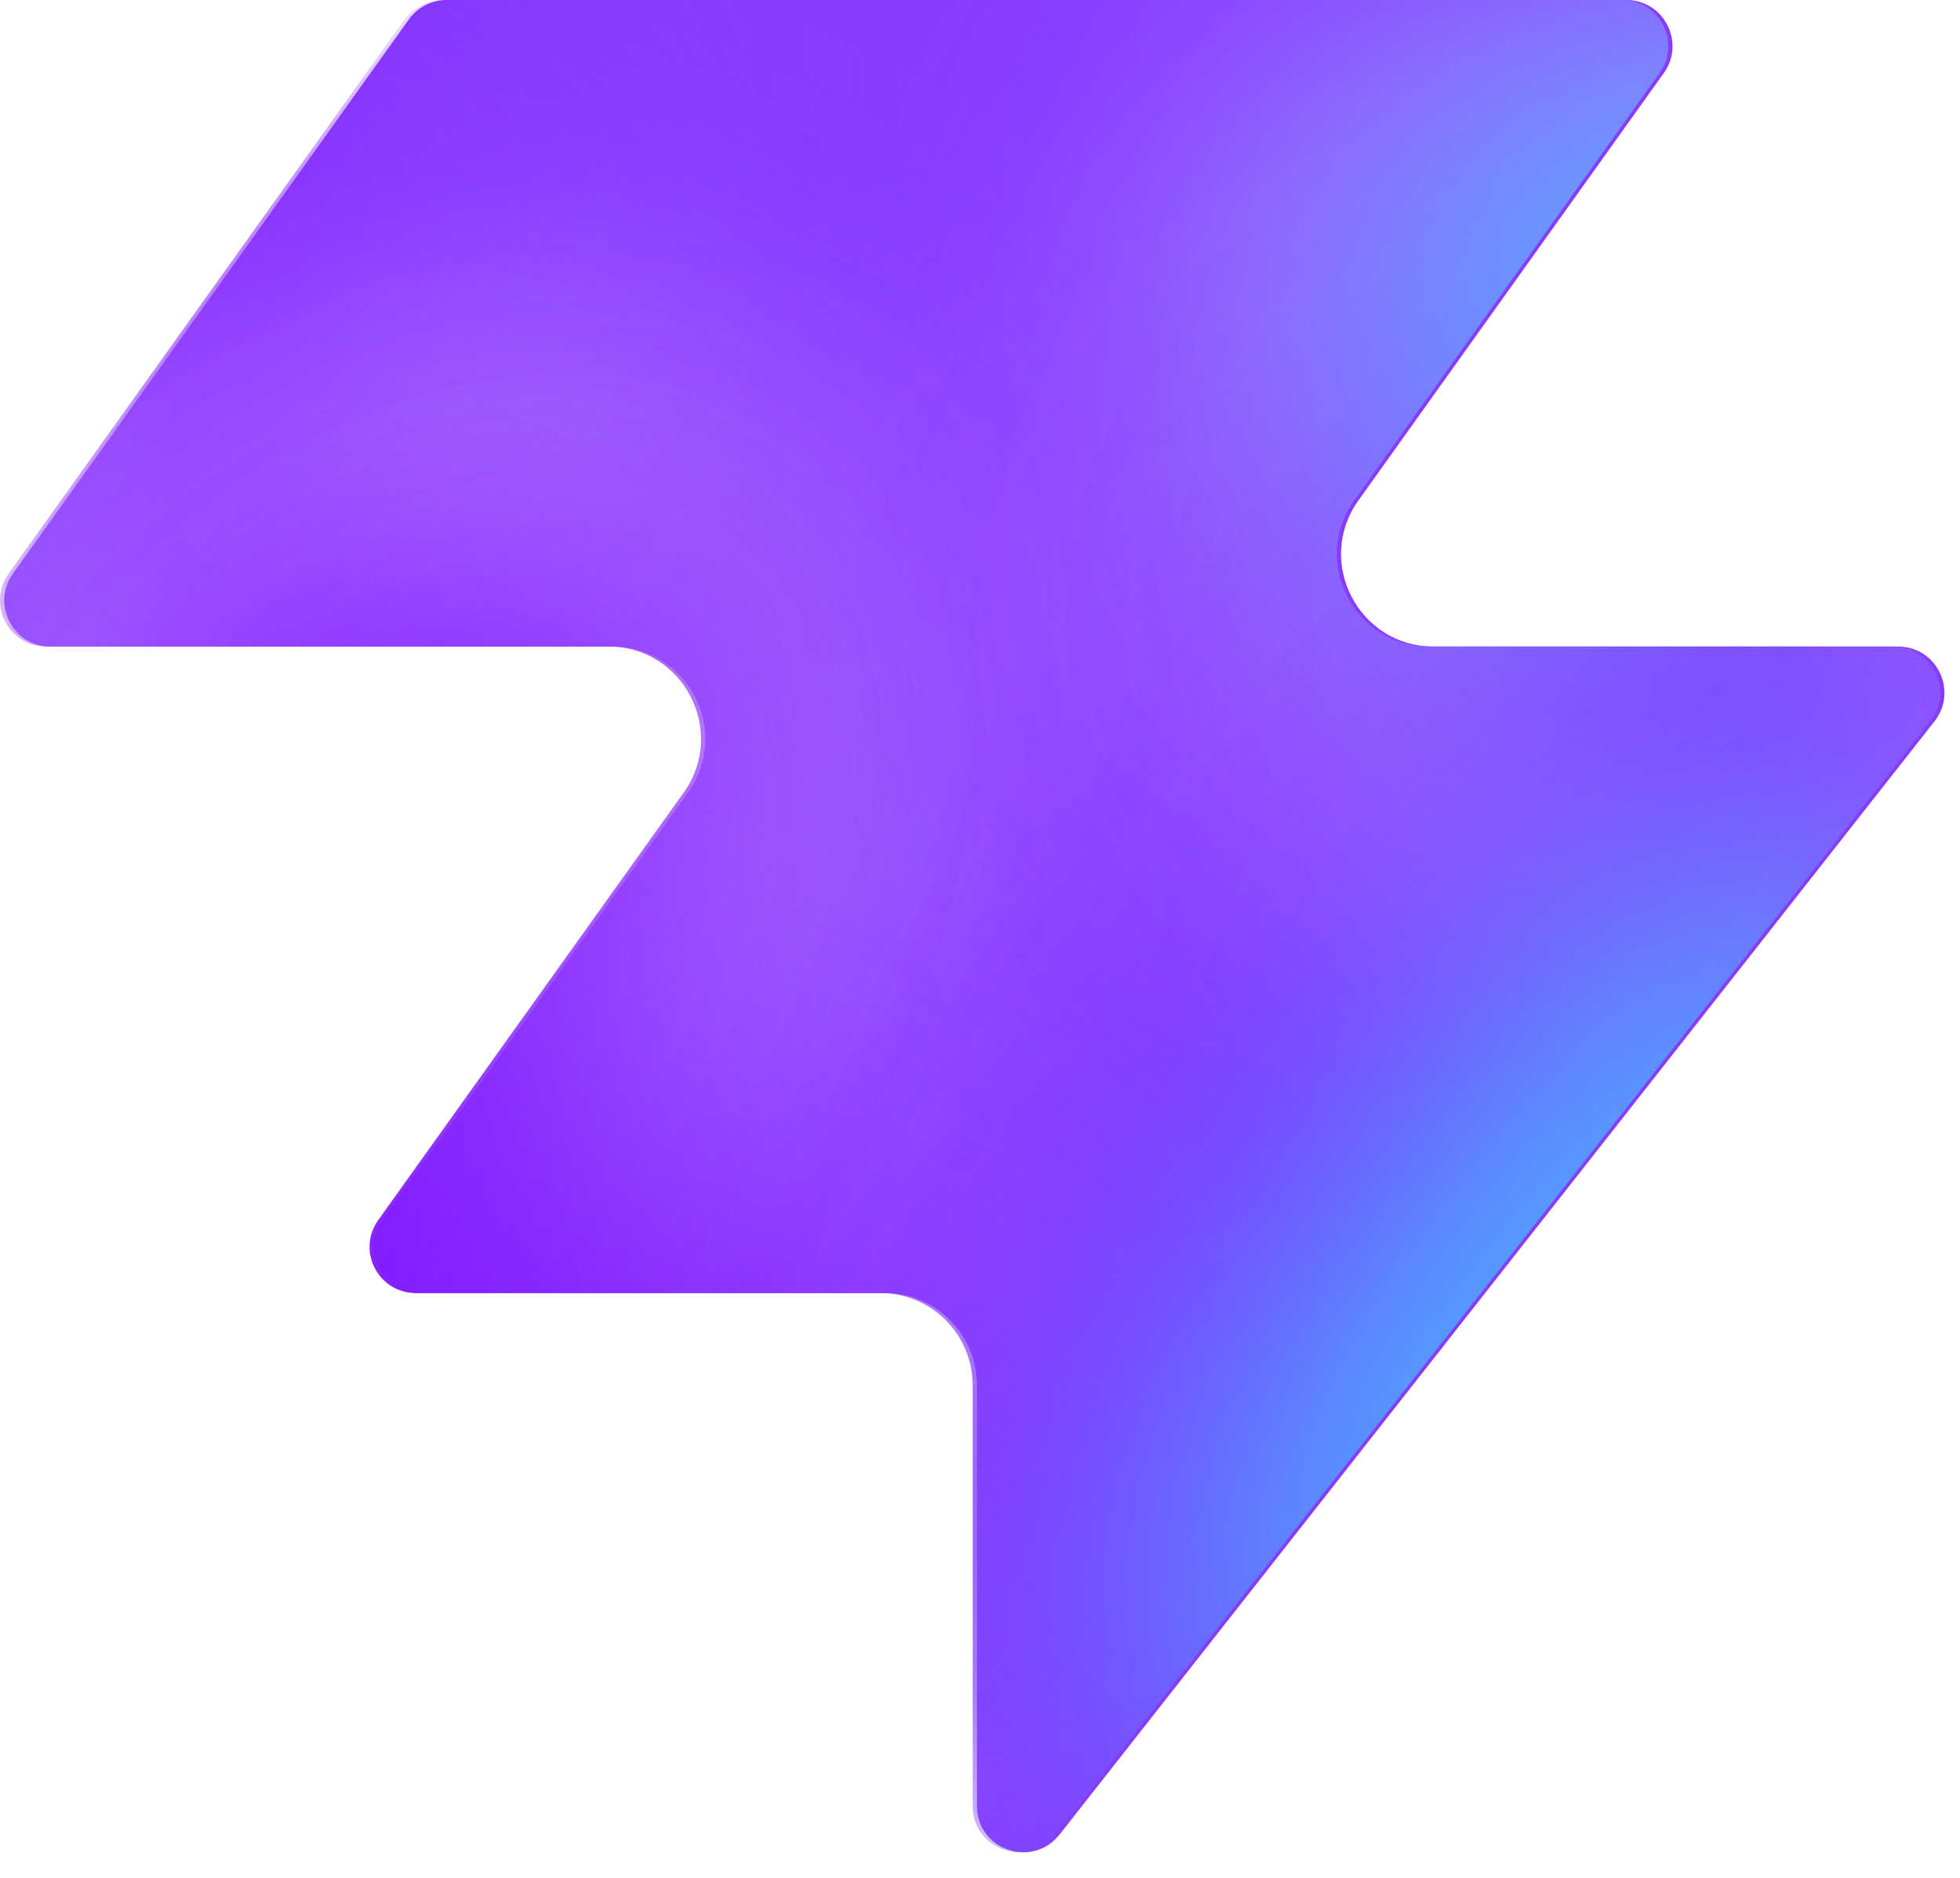
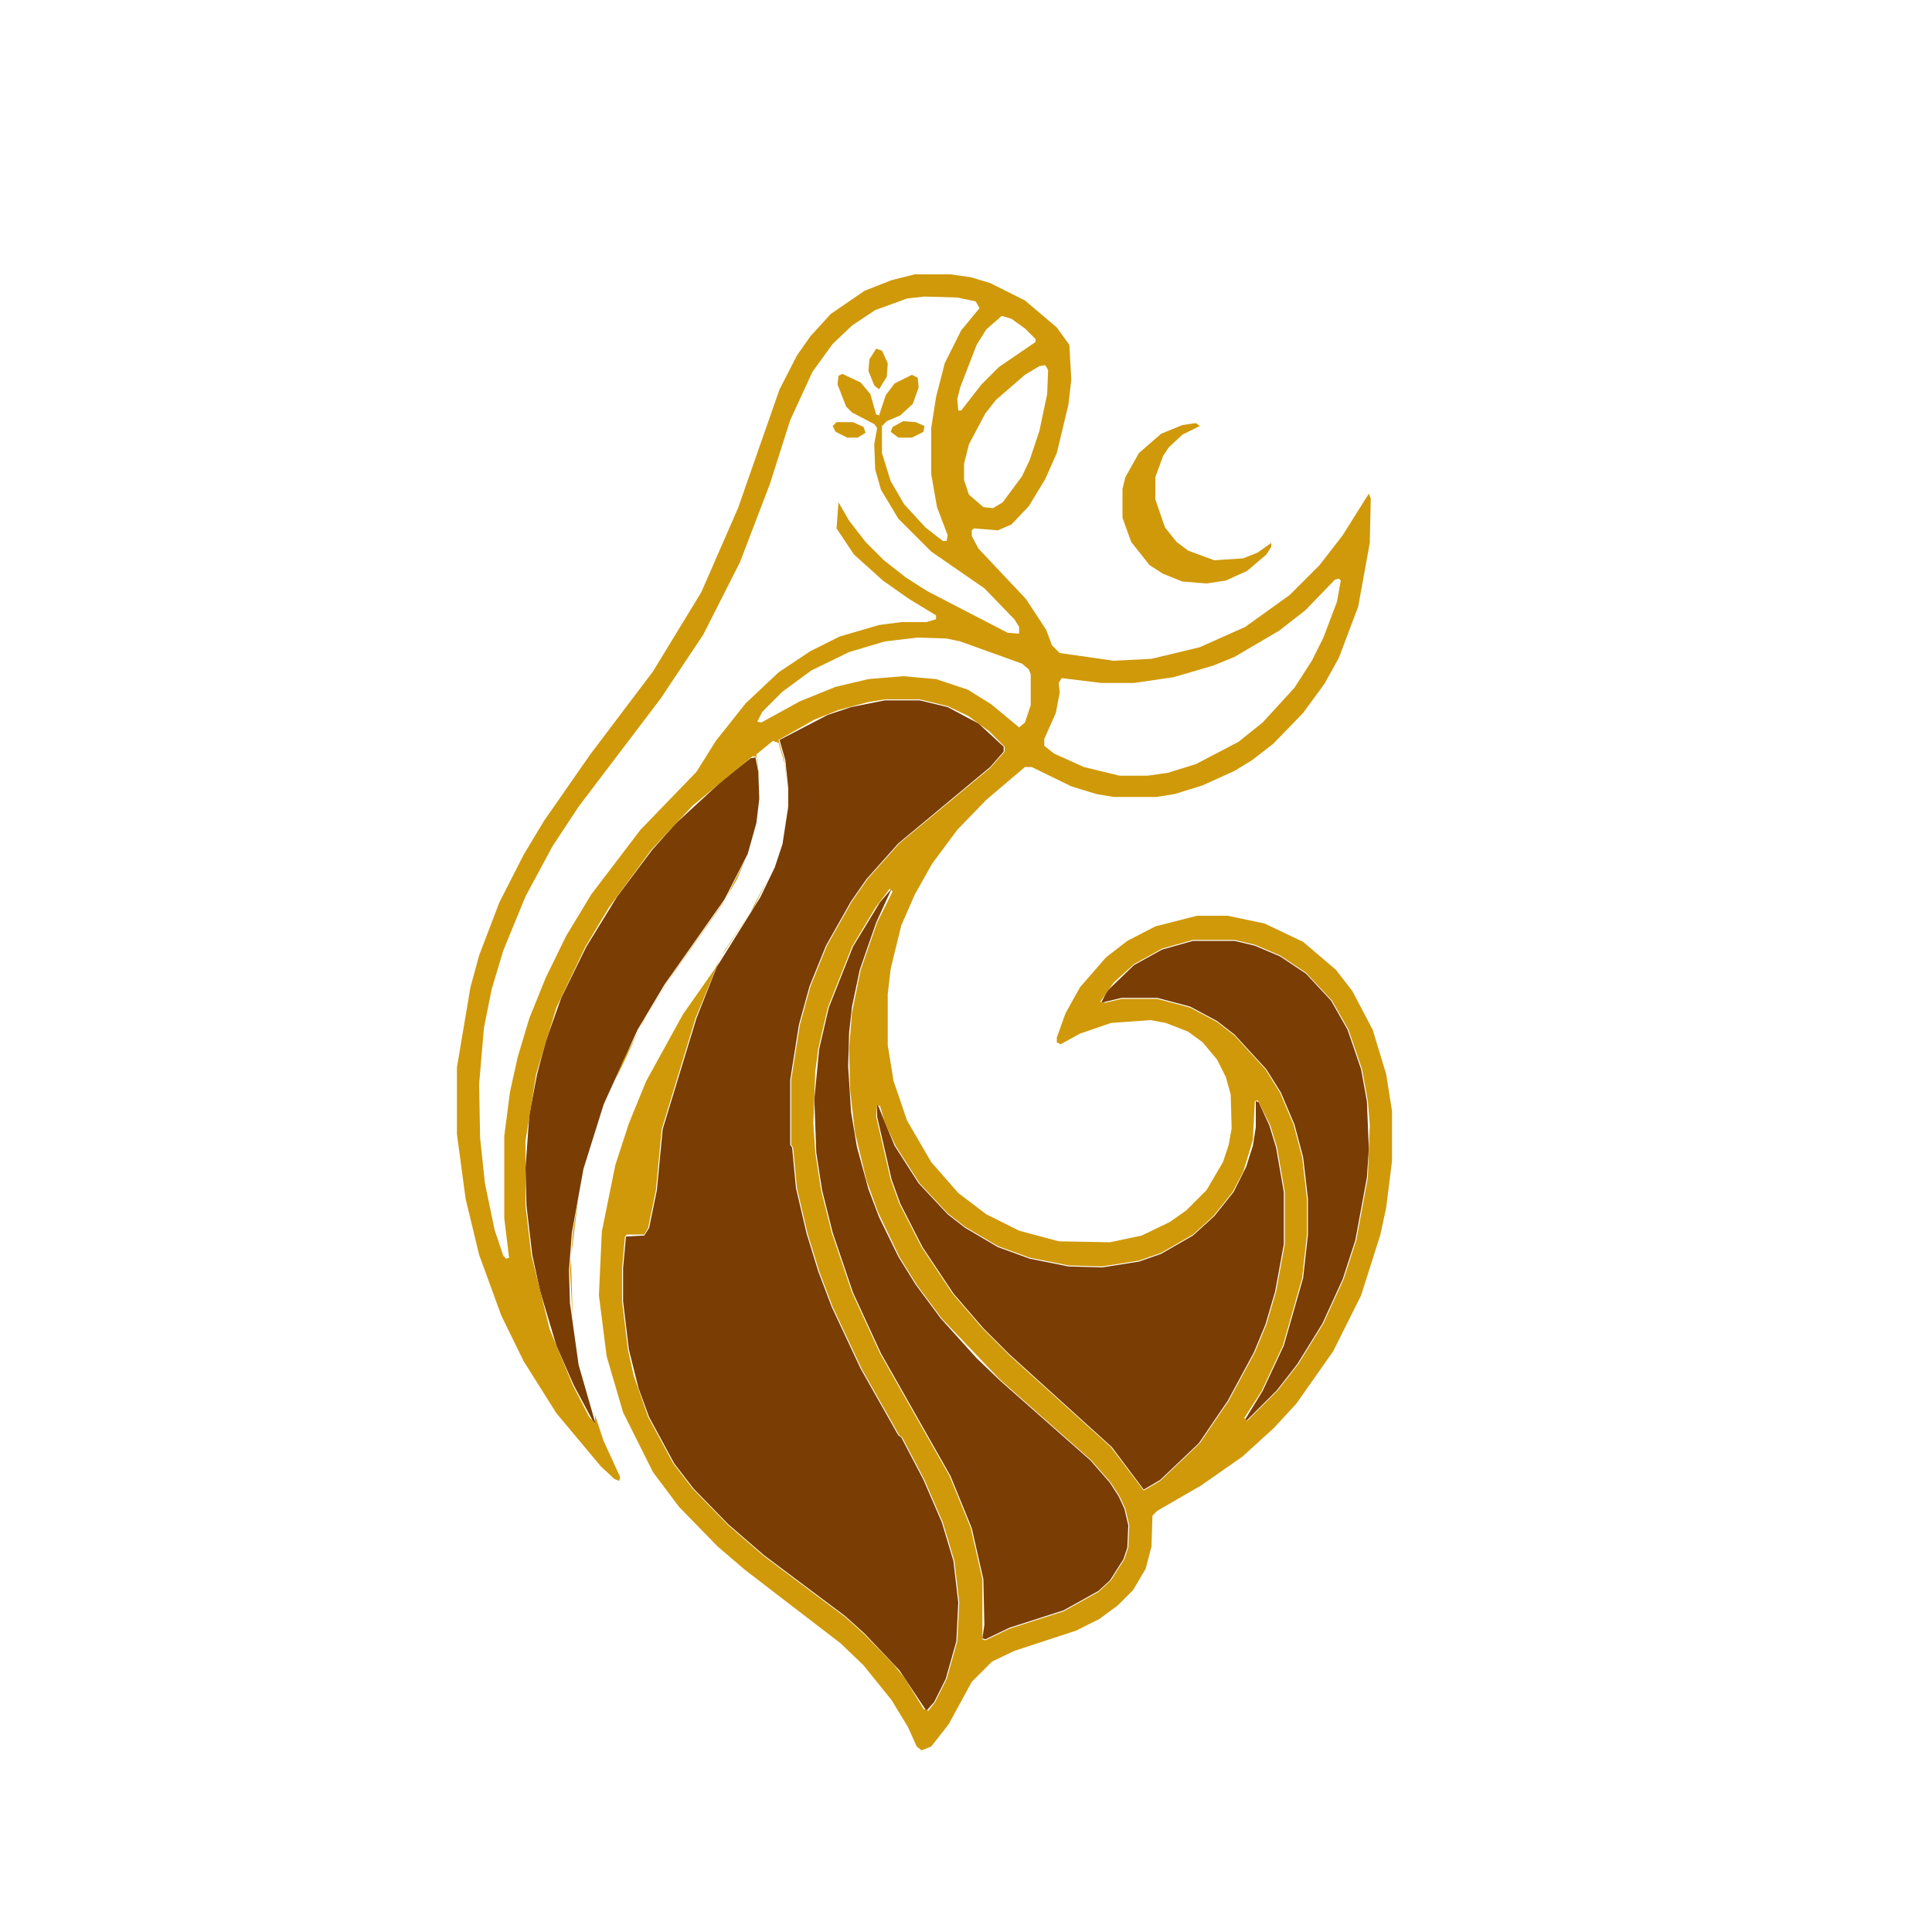
- <svg xmlns="http://www.w3.org/2000/svg" width="48" height="46" fill="none" viewBox="0 0 48 46">
-   <path fill="#863bff" d="M25.946 44.938c-.664.845-2.021.375-2.021-.698V33.937a2.26 2.26 0 0 0-2.262-2.262H10.287c-.92 0-1.456-1.04-.92-1.788l7.48-10.471c1.07-1.497 0-3.578-1.842-3.578H1.237c-.92 0-1.456-1.04-.92-1.788L10.013.474c.214-.297.556-.474.92-.474h28.894c.92 0 1.456 1.04.92 1.788l-7.48 10.471c-1.07 1.498 0 3.579 1.842 3.579h11.377c.943 0 1.473 1.088.89 1.83L25.947 44.94z" style="fill:#863bff;fill:color(display-p3 .525 .23 1);fill-opacity:1" />
-   <mask id="a" width="48" height="46" x="0" y="0" maskUnits="userSpaceOnUse" style="mask-type:alpha">
-     <path fill="#000" d="M25.842 44.938c-.664.844-2.021.375-2.021-.698V33.937a2.26 2.26 0 0 0-2.262-2.262H10.183c-.92 0-1.456-1.04-.92-1.788l7.48-10.471c1.07-1.498 0-3.579-1.842-3.579H1.133c-.92 0-1.456-1.04-.92-1.787L9.91.473c.214-.297.556-.474.92-.474h28.894c.92 0 1.456 1.04.92 1.788l-7.48 10.471c-1.07 1.498 0 3.578 1.842 3.578h11.377c.943 0 1.473 1.088.89 1.832L25.843 44.94z" style="fill:#000;fill-opacity:1" />
-   </mask>
-   <g mask="url(#a)">
-     <g filter="url(#b)">
-       <ellipse cx="5.508" cy="14.704" fill="#ede6ff" rx="5.508" ry="14.704" style="fill:#ede6ff;fill:color(display-p3 .927 .903 1);fill-opacity:1" transform="matrix(.00324 1 1 -.00324 -4.47 31.516)" />
-     </g>
-     <g filter="url(#c)">
-       <ellipse cx="10.399" cy="29.851" fill="#ede6ff" rx="10.399" ry="29.851" style="fill:#ede6ff;fill:color(display-p3 .927 .903 1);fill-opacity:1" transform="matrix(.00324 1 1 -.00324 -39.328 7.883)" />
-     </g>
-     <g filter="url(#d)">
-       <ellipse cx="5.508" cy="30.487" fill="#7e14ff" rx="5.508" ry="30.487" style="fill:#7e14ff;fill:color(display-p3 .492 .077 1);fill-opacity:1" transform="rotate(89.814 -25.913 -14.639)scale(1 -1)" />
-     </g>
-     <g filter="url(#e)">
-       <ellipse cx="5.508" cy="30.599" fill="#7e14ff" rx="5.508" ry="30.599" style="fill:#7e14ff;fill:color(display-p3 .492 .077 1);fill-opacity:1" transform="rotate(89.814 -32.644 -3.334)scale(1 -1)" />
-     </g>
-     <g filter="url(#f)">
-       <ellipse cx="5.508" cy="30.599" fill="#7e14ff" rx="5.508" ry="30.599" style="fill:#7e14ff;fill:color(display-p3 .492 .077 1);fill-opacity:1" transform="matrix(.00324 1 1 -.00324 -34.34 30.47)" />
-     </g>
-     <g filter="url(#g)">
-       <ellipse cx="14.072" cy="22.078" fill="#ede6ff" rx="14.072" ry="22.078" style="fill:#ede6ff;fill:color(display-p3 .927 .903 1);fill-opacity:1" transform="rotate(93.35 24.506 48.493)scale(-1 1)" />
-     </g>
-     <g filter="url(#h)">
-       <ellipse cx="3.47" cy="21.501" fill="#7e14ff" rx="3.47" ry="21.501" style="fill:#7e14ff;fill:color(display-p3 .492 .077 1);fill-opacity:1" transform="rotate(89.009 28.708 47.59)scale(-1 1)" />
-     </g>
-     <g filter="url(#i)">
-       <ellipse cx="3.47" cy="21.501" fill="#7e14ff" rx="3.47" ry="21.501" style="fill:#7e14ff;fill:color(display-p3 .492 .077 1);fill-opacity:1" transform="rotate(89.009 28.708 47.59)scale(-1 1)" />
-     </g>
-     <g filter="url(#j)">
-       <ellipse cx=".387" cy="8.972" fill="#7e14ff" rx="4.407" ry="29.108" style="fill:#7e14ff;fill:color(display-p3 .492 .077 1);fill-opacity:1" transform="rotate(39.51 .387 8.972)" />
-     </g>
-     <g filter="url(#k)">
-       <ellipse cx="47.523" cy="-6.092" fill="#7e14ff" rx="4.407" ry="29.108" style="fill:#7e14ff;fill:color(display-p3 .492 .077 1);fill-opacity:1" transform="rotate(37.892 47.523 -6.092)" />
-     </g>
-     <g filter="url(#l)">
-       <ellipse cx="41.412" cy="6.333" fill="#47bfff" rx="5.971" ry="9.665" style="fill:#47bfff;fill:color(display-p3 .28 .748 1);fill-opacity:1" transform="rotate(37.892 41.412 6.333)" />
-     </g>
-     <g filter="url(#m)">
-       <ellipse cx="-1.879" cy="38.332" fill="#7e14ff" rx="4.407" ry="29.108" style="fill:#7e14ff;fill:color(display-p3 .492 .077 1);fill-opacity:1" transform="rotate(37.892 -1.88 38.332)" />
-     </g>
-     <g filter="url(#n)">
-       <ellipse cx="-1.879" cy="38.332" fill="#7e14ff" rx="4.407" ry="29.108" style="fill:#7e14ff;fill:color(display-p3 .492 .077 1);fill-opacity:1" transform="rotate(37.892 -1.88 38.332)" />
-     </g>
-     <g filter="url(#o)">
-       <ellipse cx="35.651" cy="29.907" fill="#7e14ff" rx="4.407" ry="29.108" style="fill:#7e14ff;fill:color(display-p3 .492 .077 1);fill-opacity:1" transform="rotate(37.892 35.651 29.907)" />
-     </g>
-     <g filter="url(#p)">
-       <ellipse cx="38.418" cy="32.4" fill="#47bfff" rx="5.971" ry="15.297" style="fill:#47bfff;fill:color(display-p3 .28 .748 1);fill-opacity:1" transform="rotate(37.892 38.418 32.4)" />
-     </g>
+ <svg xmlns="http://www.w3.org/2000/svg" width="32" height="32" viewBox="0 0 2000 2000" fill="none">
+   <g fill-rule="evenodd">
+     <path fill="#7A3D03" d="M 908,1142 908,1156 923,1221 932,1246 955,1291 987,1339 1018,1375 1045,1402 1151,1498 1184,1542 1201,1532 1241,1494 1271,1450 1298,1400 1310,1371 1320,1337 1329,1288 1329,1234 1321,1188 1314,1165 1303,1141 1300,1140 1300,1167 1297,1186 1290,1208 1277,1234 1257,1259 1235,1279 1202,1298 1179,1306 1141,1312 1106,1311 1066,1303 1033,1291 999,1271 981,1257 951,1225 926,1186 Z M 1235,974 1203,983 1174,999 1146,1026 1140,1038 1161,1033 1198,1033 1232,1042 1260,1057 1278,1071 1311,1107 1326,1131 1340,1164 1349,1198 1354,1241 1354,1278 1349,1323 1329,1393 1307,1440 1288,1471 1290,1471 1322,1439 1343,1412 1369,1370 1390,1324 1403,1284 1415,1219 1417,1189 1415,1140 1409,1107 1395,1066 1378,1036 1352,1008 1325,990 1299,979 1278,974 Z M 923,920 911,934 883,980 858,1043 848,1086 843,1138 845,1193 851,1232 862,1276 883,1338 912,1401 984,1528 1006,1582 1018,1635 1019,1682 1017,1696 1020,1697 1045,1685 1101,1667 1137,1647 1149,1636 1163,1614 1167,1602 1168,1579 1164,1562 1158,1549 1149,1535 1129,1512 1035,1429 1011,1406 974,1365 948,1330 930,1301 910,1260 899,1231 887,1187 881,1151 878,1104 879,1069 882,1042 890,1004 907,955 Z M 782,784 777,785 750,806 699,853 675,880 639,928 607,980 581,1033 565,1078 556,1112 548,1154 544,1209 545,1248 551,1299 559,1336 576,1393 594,1434 618,1479 599,1413 590,1349 589,1315 592,1276 604,1210 625,1143 660,1066 688,1019 750,931 774,884 783,852 786,827 785,799 Z M 916,725 881,732 857,740 807,766 813,787 816,816 816,835 810,874 802,898 787,929 742,1001 721,1054 686,1169 680,1232 672,1271 667,1279 648,1280 645,1313 645,1347 651,1397 661,1437 672,1467 698,1515 718,1541 754,1578 791,1610 875,1673 895,1691 931,1729 959,1771 967,1762 979,1738 990,1699 992,1659 987,1616 975,1576 956,1532 933,1488 930,1486 891,1417 861,1353 847,1316 835,1277 824,1230 820,1188 818,1185 818,1118 827,1061 838,1021 855,979 881,933 897,910 930,873 1025,794 1039,778 1039,773 1013,749 981,732 952,725 Z" />
+     <path fill="#D0990A" d="M 599,1238 593,1276 590,1315 593,1367 591,1302 Z M 772,889 751,931 695,1010 666,1057 637,1118 645,1098 668,1054 694,1012 748,936 763,910 Z M 1238,438 1224,440 1202,449 1179,469 1165,494 1162,506 1162,536 1171,561 1190,585 1204,594 1224,602 1249,604 1269,601 1291,591 1311,574 1316,566 1316,562 1302,572 1287,578 1257,580 1230,570 1218,561 1206,546 1196,517 1196,494 1204,472 1210,463 1224,450 1242,441 Z M 922,447 930,453 944,453 956,447 957,441 948,437 935,436 924,442 Z M 862,441 865,447 877,453 888,453 896,448 894,442 883,437 866,437 Z M 907,361 900,372 899,384 905,399 910,403 918,390 919,376 913,363 Z M 984,284 947,284 923,290 895,301 860,325 839,348 825,368 807,403 764,526 726,613 676,695 611,781 563,850 542,885 517,934 496,989 487,1022 473,1105 473,1174 482,1241 496,1299 519,1362 542,1409 576,1463 622,1518 636,1531 641,1533 642,1529 625,1492 611,1450 616,1465 616,1473 610,1467 593,1434 569,1376 550,1299 544,1248 544,1181 555,1112 576,1043 606,980 630,940 674,880 717,834 779,783 782,783 784,786 786,809 783,781 800,767 806,769 813,793 815,818 813,854 815,816 812,787 806,766 843,745 868,735 898,727 916,724 952,724 981,731 1002,741 1024,757 1040,773 1040,778 1025,795 931,873 898,910 882,933 856,979 839,1021 828,1061 819,1118 819,1185 821,1188 825,1230 836,1277 848,1316 862,1353 892,1417 931,1486 934,1488 957,1532 976,1576 988,1616 993,1659 991,1699 980,1738 968,1762 961,1771 956,1769 937,1738 925,1723 895,1692 875,1674 791,1611 754,1579 717,1541 697,1515 671,1467 656,1424 650,1397 644,1347 644,1313 647,1280 649,1278 667,1278 671,1271 679,1232 685,1169 720,1054 746,991 781,938 795,909 777,944 750,984 740,1003 707,1050 669,1119 651,1163 637,1206 623,1275 620,1341 628,1404 645,1462 676,1524 703,1560 743,1601 771,1625 870,1701 894,1724 923,1760 940,1788 949,1808 954,1812 964,1808 982,1785 1006,1741 1027,1720 1050,1709 1114,1688 1138,1676 1157,1662 1173,1646 1186,1624 1192,1601 1193,1569 1198,1564 1243,1538 1286,1508 1319,1478 1342,1453 1380,1399 1409,1341 1429,1278 1435,1250 1441,1202 1441,1150 1435,1112 1421,1066 1400,1026 1383,1004 1349,975 1309,956 1271,948 1239,948 1196,959 1167,974 1145,991 1118,1022 1103,1049 1094,1074 1094,1079 1098,1081 1118,1070 1150,1059 1191,1056 1207,1059 1230,1068 1245,1079 1260,1097 1269,1115 1274,1133 1275,1168 1272,1185 1266,1203 1249,1232 1228,1253 1211,1265 1182,1279 1149,1286 1096,1285 1055,1274 1021,1257 992,1235 964,1203 939,1160 925,1119 919,1082 919,1029 922,1003 933,958 947,926 965,894 991,859 1021,828 1061,794 1068,794 1109,814 1135,822 1153,825 1197,825 1216,822 1245,813 1278,798 1296,787 1318,770 1349,738 1371,708 1386,681 1406,628 1418,562 1419,516 1417,511 1390,554 1366,585 1335,616 1289,649 1242,670 1192,682 1153,684 1097,676 1089,668 1083,652 1062,620 1013,568 1006,555 1006,549 1008,547 1033,549 1047,543 1065,524 1082,496 1094,469 1106,419 1109,393 1107,357 1094,339 1061,311 1025,293 1005,287 Z M 908,1144 911,1145 916,1162 927,1186 952,1225 981,1256 999,1270 1033,1290 1066,1302 1106,1310 1141,1311 1179,1305 1202,1297 1235,1278 1256,1259 1276,1234 1287,1213 1297,1180 1299,1140 1302,1139 1315,1165 1322,1188 1330,1234 1330,1288 1321,1337 1311,1371 1299,1400 1272,1450 1242,1494 1201,1533 1184,1543 1150,1498 1045,1403 1017,1375 986,1339 954,1291 931,1246 922,1221 907,1156 Z M 1235,973 1278,973 1299,978 1325,989 1352,1007 1379,1036 1396,1066 1410,1107 1416,1140 1418,1164 1416,1219 1404,1284 1391,1324 1370,1370 1344,1412 1323,1439 1291,1471 1288,1468 1306,1440 1328,1393 1348,1323 1353,1278 1353,1241 1348,1198 1339,1164 1325,1131 1310,1107 1278,1072 1260,1058 1232,1043 1198,1034 1161,1034 1144,1038 1139,1037 1153,1017 1174,998 1203,982 Z M 921,920 924,923 908,955 891,1004 882,1048 879,1085 880,1128 885,1172 897,1222 909,1255 931,1301 949,1330 975,1365 1035,1428 1130,1512 1150,1535 1159,1549 1165,1562 1169,1579 1168,1602 1164,1614 1150,1636 1137,1648 1101,1668 1045,1686 1020,1698 1017,1697 1017,1635 1005,1582 983,1528 911,1401 882,1338 861,1276 850,1232 844,1193 842,1163 844,1109 847,1086 857,1043 882,980 906,940 Z M 1067,698 1067,730 1061,748 1055,753 1026,729 1002,714 969,703 935,700 899,703 865,711 828,726 788,748 784,747 789,737 810,716 840,694 879,675 916,664 950,660 980,661 994,664 1058,687 1065,693 Z M 1388,601 1384,623 1370,660 1358,684 1340,712 1307,748 1282,768 1238,791 1209,800 1188,803 1159,803 1122,794 1091,780 1081,772 1081,765 1093,738 1097,717 1096,707 1099,702 1140,707 1174,707 1215,701 1256,689 1278,680 1324,653 1351,632 1382,600 1386,599 Z M 1082,378 1085,383 1084,408 1076,446 1066,476 1058,493 1038,520 1028,526 1018,525 1003,512 998,497 998,480 1003,460 1020,428 1031,414 1061,388 1076,379 Z M 1047,330 1061,340 1072,351 1072,354 1034,380 1016,398 995,425 992,425 991,413 994,401 1011,357 1021,341 1037,327 Z M 1010,312 1014,319 995,342 978,376 969,411 964,443 964,491 970,525 981,554 980,560 976,560 958,546 936,522 922,498 913,469 913,441 918,436 932,430 945,418 951,401 950,391 944,388 926,397 917,409 910,430 907,429 901,408 891,396 872,387 868,389 867,398 876,421 882,427 905,439 908,443 905,460 906,486 912,507 930,537 964,571 1019,609 1050,641 1055,649 1055,656 1043,655 960,612 938,598 915,580 896,561 879,539 868,520 866,547 884,574 914,601 941,620 969,637 969,641 959,644 933,644 910,647 869,659 839,674 806,696 772,728 741,767 721,799 663,859 612,926 586,969 565,1012 548,1054 536,1094 528,1130 522,1176 522,1261 527,1302 524,1303 521,1300 512,1273 502,1225 497,1178 496,1122 501,1064 509,1024 521,984 544,928 572,876 599,835 684,723 728,657 766,582 797,501 818,435 841,385 862,356 882,337 906,321 939,309 957,307 991,308 Z" />
  </g>
-   <defs>
-     <filter id="b" width="60.045" height="41.654" x="-19.77" y="16.149" color-interpolation-filters="sRGB" filterUnits="userSpaceOnUse">
-       <feFlood flood-opacity="0" result="BackgroundImageFix" />
-       <feBlend in="SourceGraphic" in2="BackgroundImageFix" result="shape" />
-       <feGaussianBlur result="effect1_foregroundBlur_2002_17158" stdDeviation="7.659" />
-     </filter>
-     <filter id="c" width="90.34" height="51.437" x="-54.613" y="-7.533" color-interpolation-filters="sRGB" filterUnits="userSpaceOnUse">
-       <feFlood flood-opacity="0" result="BackgroundImageFix" />
-       <feBlend in="SourceGraphic" in2="BackgroundImageFix" result="shape" />
-       <feGaussianBlur result="effect1_foregroundBlur_2002_17158" stdDeviation="7.659" />
-     </filter>
-     <filter id="d" width="79.355" height="29.4" x="-49.64" y="2.03" color-interpolation-filters="sRGB" filterUnits="userSpaceOnUse">
-       <feFlood flood-opacity="0" result="BackgroundImageFix" />
-       <feBlend in="SourceGraphic" in2="BackgroundImageFix" result="shape" />
-       <feGaussianBlur result="effect1_foregroundBlur_2002_17158" stdDeviation="4.596" />
-     </filter>
-     <filter id="e" width="79.579" height="29.4" x="-45.045" y="20.029" color-interpolation-filters="sRGB" filterUnits="userSpaceOnUse">
-       <feFlood flood-opacity="0" result="BackgroundImageFix" />
-       <feBlend in="SourceGraphic" in2="BackgroundImageFix" result="shape" />
-       <feGaussianBlur result="effect1_foregroundBlur_2002_17158" stdDeviation="4.596" />
-     </filter>
-     <filter id="f" width="79.579" height="29.4" x="-43.513" y="21.178" color-interpolation-filters="sRGB" filterUnits="userSpaceOnUse">
-       <feFlood flood-opacity="0" result="BackgroundImageFix" />
-       <feBlend in="SourceGraphic" in2="BackgroundImageFix" result="shape" />
-       <feGaussianBlur result="effect1_foregroundBlur_2002_17158" stdDeviation="4.596" />
-     </filter>
-     <filter id="g" width="74.749" height="58.852" x="15.756" y="-17.901" color-interpolation-filters="sRGB" filterUnits="userSpaceOnUse">
-       <feFlood flood-opacity="0" result="BackgroundImageFix" />
-       <feBlend in="SourceGraphic" in2="BackgroundImageFix" result="shape" />
-       <feGaussianBlur result="effect1_foregroundBlur_2002_17158" stdDeviation="7.659" />
-     </filter>
-     <filter id="h" width="61.377" height="25.362" x="23.548" y="2.284" color-interpolation-filters="sRGB" filterUnits="userSpaceOnUse">
-       <feFlood flood-opacity="0" result="BackgroundImageFix" />
-       <feBlend in="SourceGraphic" in2="BackgroundImageFix" result="shape" />
-       <feGaussianBlur result="effect1_foregroundBlur_2002_17158" stdDeviation="4.596" />
-     </filter>
-     <filter id="i" width="61.377" height="25.362" x="23.548" y="2.284" color-interpolation-filters="sRGB" filterUnits="userSpaceOnUse">
-       <feFlood flood-opacity="0" result="BackgroundImageFix" />
-       <feBlend in="SourceGraphic" in2="BackgroundImageFix" result="shape" />
-       <feGaussianBlur result="effect1_foregroundBlur_2002_17158" stdDeviation="4.596" />
-     </filter>
-     <filter id="j" width="56.045" height="63.649" x="-27.636" y="-22.853" color-interpolation-filters="sRGB" filterUnits="userSpaceOnUse">
-       <feFlood flood-opacity="0" result="BackgroundImageFix" />
-       <feBlend in="SourceGraphic" in2="BackgroundImageFix" result="shape" />
-       <feGaussianBlur result="effect1_foregroundBlur_2002_17158" stdDeviation="4.596" />
-     </filter>
-     <filter id="k" width="54.814" height="64.646" x="20.116" y="-38.415" color-interpolation-filters="sRGB" filterUnits="userSpaceOnUse">
-       <feFlood flood-opacity="0" result="BackgroundImageFix" />
-       <feBlend in="SourceGraphic" in2="BackgroundImageFix" result="shape" />
-       <feGaussianBlur result="effect1_foregroundBlur_2002_17158" stdDeviation="4.596" />
-     </filter>
-     <filter id="l" width="33.541" height="35.313" x="24.641" y="-11.323" color-interpolation-filters="sRGB" filterUnits="userSpaceOnUse">
-       <feFlood flood-opacity="0" result="BackgroundImageFix" />
-       <feBlend in="SourceGraphic" in2="BackgroundImageFix" result="shape" />
-       <feGaussianBlur result="effect1_foregroundBlur_2002_17158" stdDeviation="4.596" />
-     </filter>
-     <filter id="m" width="54.814" height="64.646" x="-29.286" y="6.009" color-interpolation-filters="sRGB" filterUnits="userSpaceOnUse">
-       <feFlood flood-opacity="0" result="BackgroundImageFix" />
-       <feBlend in="SourceGraphic" in2="BackgroundImageFix" result="shape" />
-       <feGaussianBlur result="effect1_foregroundBlur_2002_17158" stdDeviation="4.596" />
-     </filter>
-     <filter id="n" width="54.814" height="64.646" x="-29.286" y="6.009" color-interpolation-filters="sRGB" filterUnits="userSpaceOnUse">
-       <feFlood flood-opacity="0" result="BackgroundImageFix" />
-       <feBlend in="SourceGraphic" in2="BackgroundImageFix" result="shape" />
-       <feGaussianBlur result="effect1_foregroundBlur_2002_17158" stdDeviation="4.596" />
-     </filter>
-     <filter id="o" width="54.814" height="64.646" x="8.244" y="-2.416" color-interpolation-filters="sRGB" filterUnits="userSpaceOnUse">
-       <feFlood flood-opacity="0" result="BackgroundImageFix" />
-       <feBlend in="SourceGraphic" in2="BackgroundImageFix" result="shape" />
-       <feGaussianBlur result="effect1_foregroundBlur_2002_17158" stdDeviation="4.596" />
-     </filter>
-     <filter id="p" width="39.409" height="43.623" x="18.713" y="10.588" color-interpolation-filters="sRGB" filterUnits="userSpaceOnUse">
-       <feFlood flood-opacity="0" result="BackgroundImageFix" />
-       <feBlend in="SourceGraphic" in2="BackgroundImageFix" result="shape" />
-       <feGaussianBlur result="effect1_foregroundBlur_2002_17158" stdDeviation="4.596" />
-     </filter>
-   </defs>
</svg>
